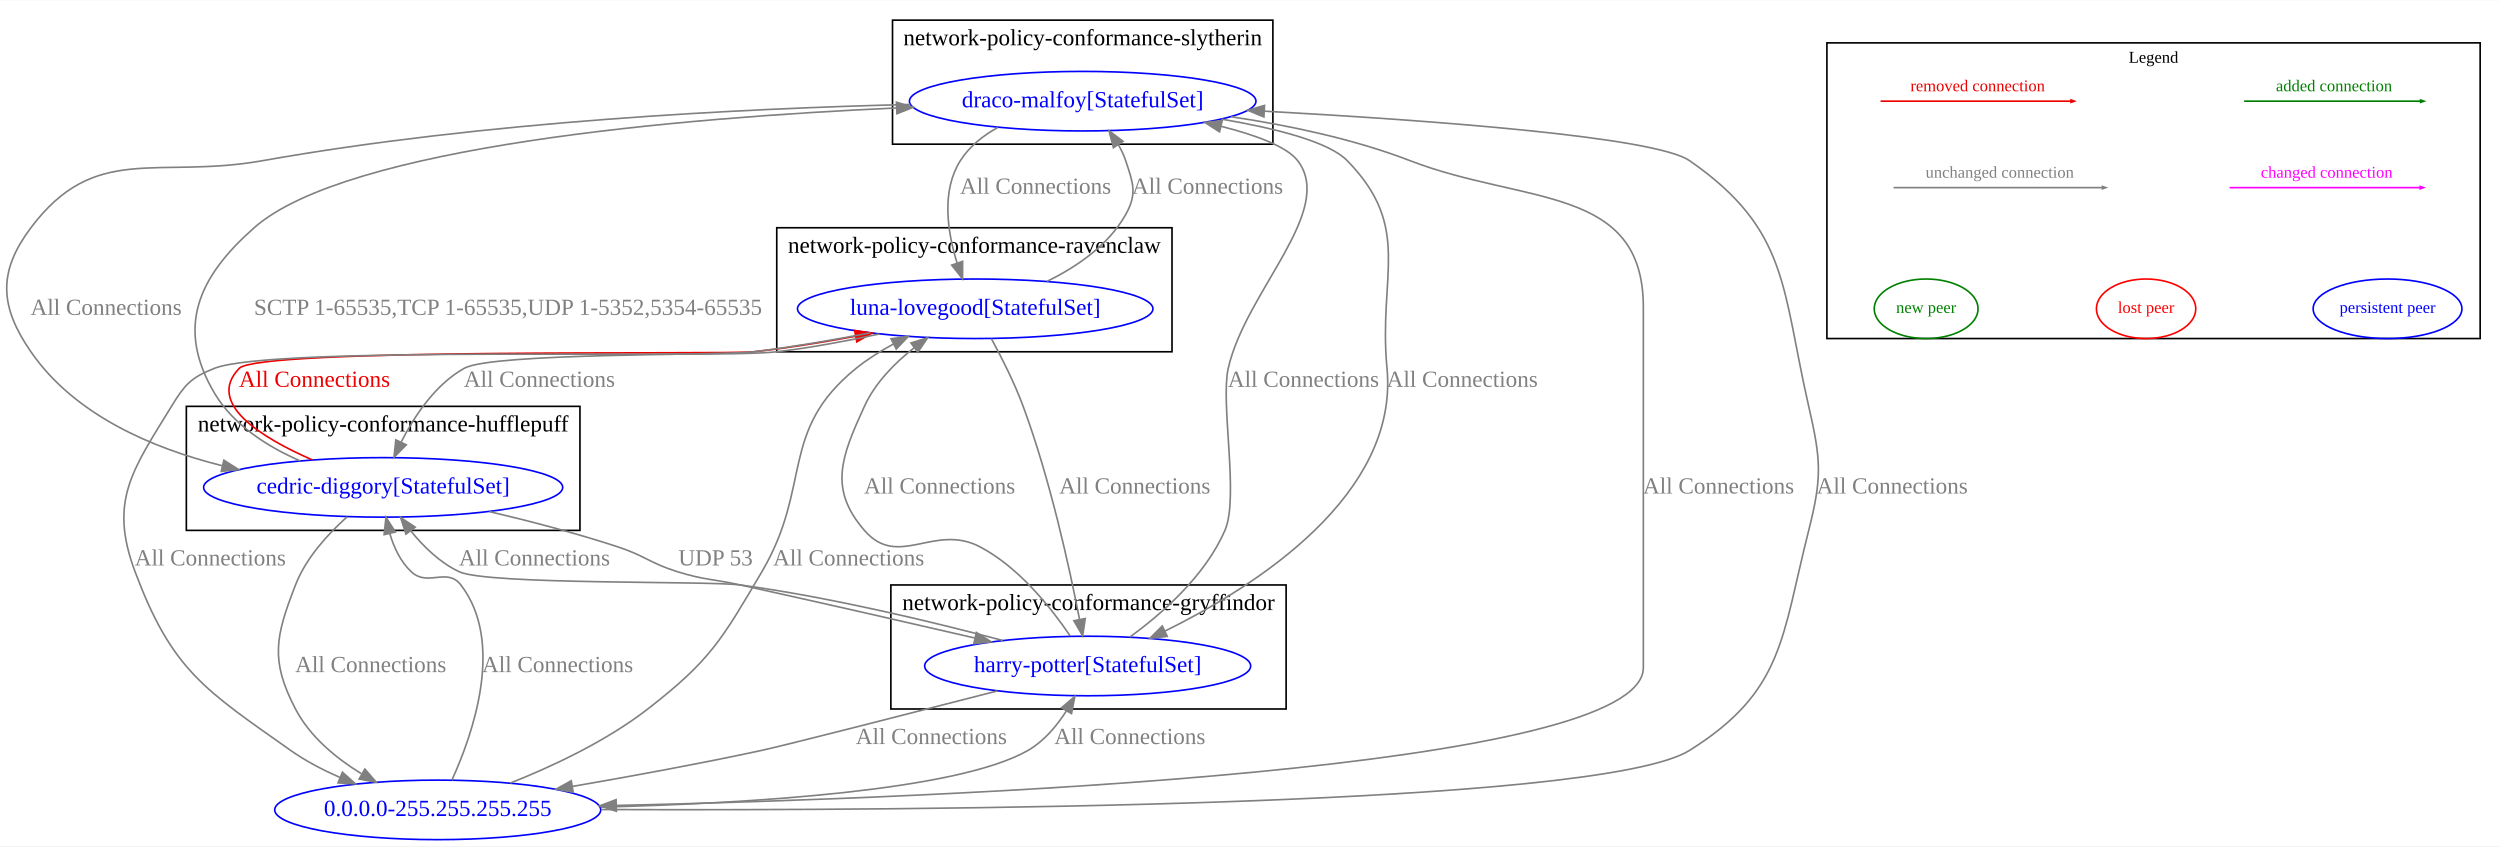
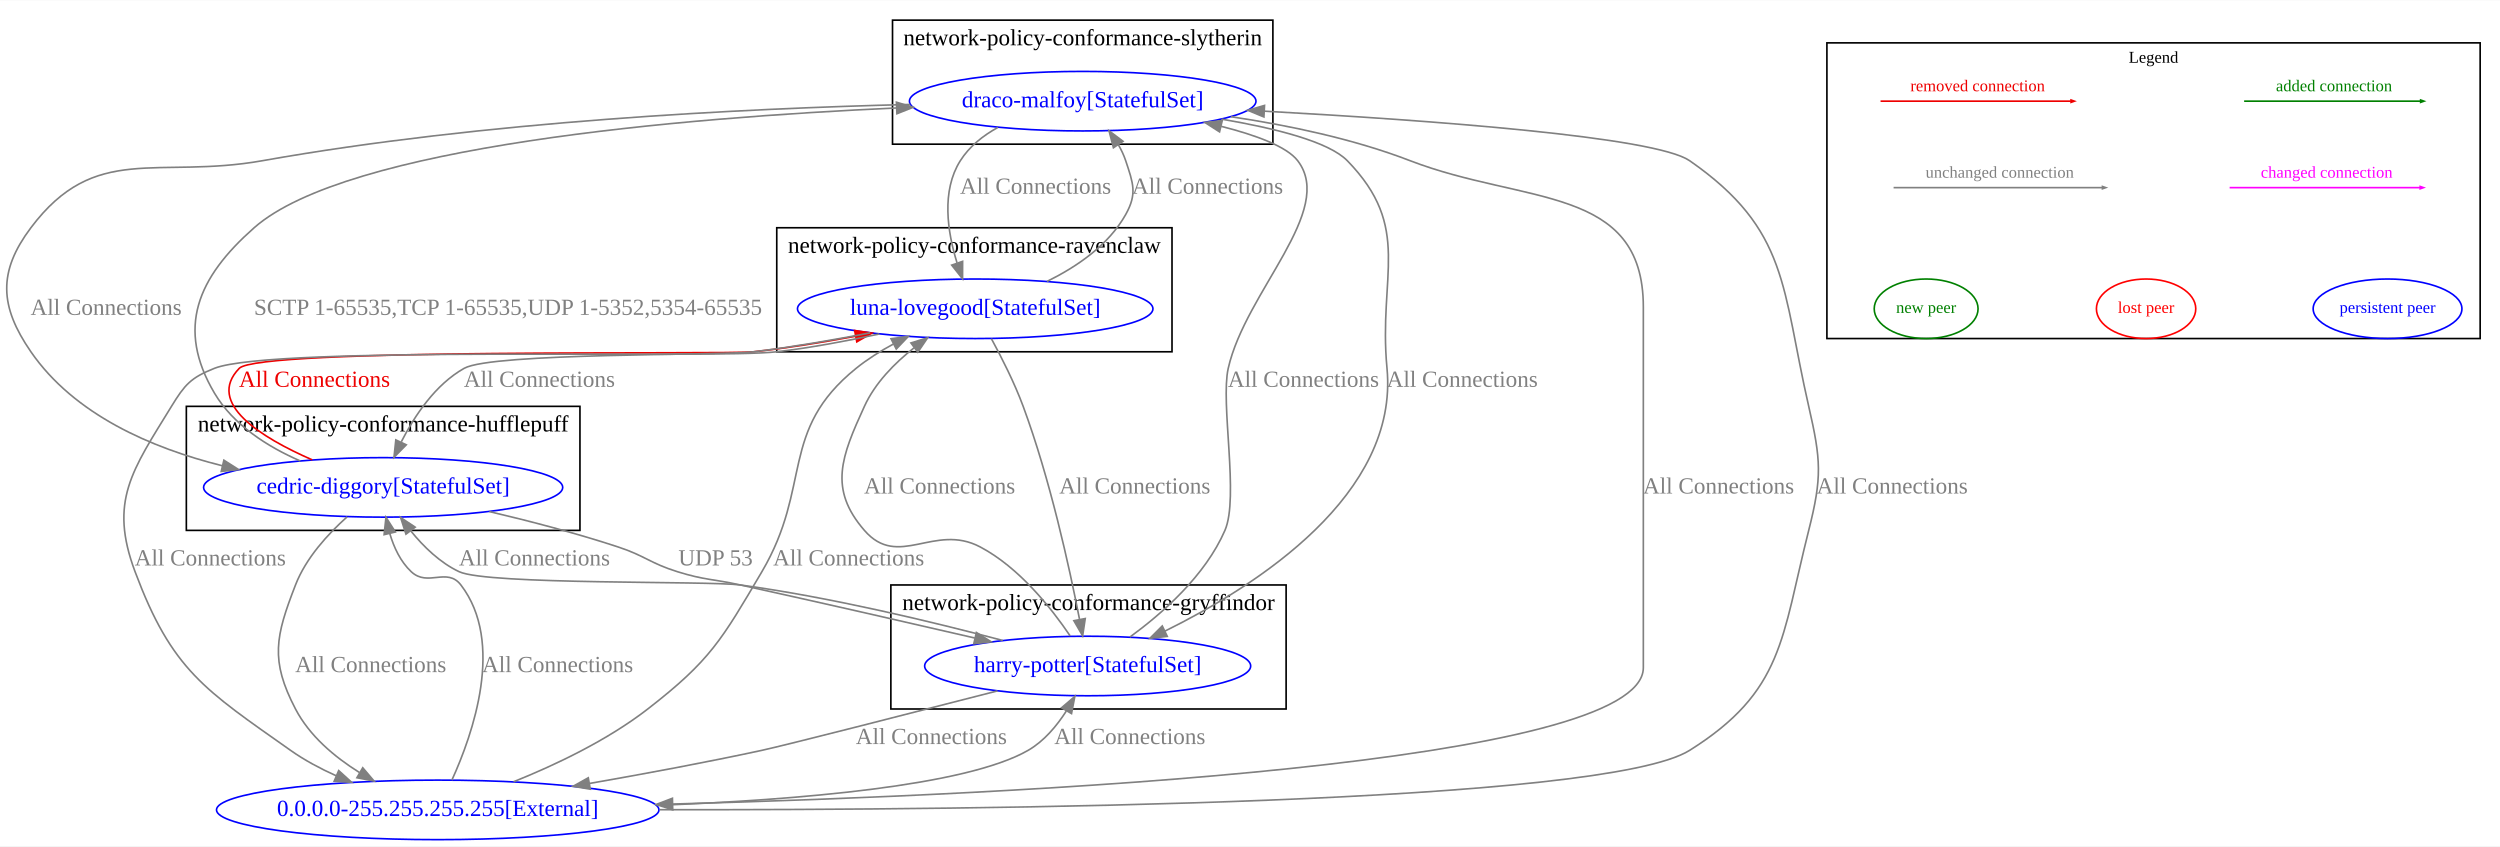
<svg xmlns="http://www.w3.org/2000/svg" width="1512pt" height="512pt" viewBox="0.00 0.00 1511.68 511.53">
  <g id="graph0" class="graph" transform="scale(1 1) rotate(0) translate(4 507.53)">
    <polygon fill="white" stroke="transparent" points="-4,4 -4,-507.53 1507.68,-507.53 1507.68,4 -4,4" />
+     <g id="clust5" class="cluster">
+       <polygon fill="none" stroke="black" points="1100.68,-303 1100.68,-481.79 1495.68,-481.79 1495.68,-303 1100.68,-303" />
+       <text text-anchor="middle" x="1298.18" y="-469.79" font-family="Times New Roman,serif" font-size="10.00">Legend</text>
+     </g>
    <g id="clust2" class="cluster">
      <polygon fill="none" stroke="black" points="108.68,-187 108.68,-262 346.68,-262 346.68,-187 108.68,-187" />
      <text text-anchor="middle" x="227.68" y="-246.8" font-family="Times New Roman,serif" font-size="14.00">network-policy-conformance-hufflepuff</text>
    </g>
    <g id="clust3" class="cluster">
      <polygon fill="none" stroke="black" points="465.68,-295 465.68,-370 704.68,-370 704.68,-295 465.68,-295" />
      <text text-anchor="middle" x="585.18" y="-354.8" font-family="Times New Roman,serif" font-size="14.00">network-policy-conformance-ravenclaw</text>
    </g>
    <g id="clust1" class="cluster">
      <polygon fill="none" stroke="black" points="534.68,-79 534.68,-154 773.68,-154 773.68,-79 534.68,-79" />
      <text text-anchor="middle" x="654.18" y="-138.8" font-family="Times New Roman,serif" font-size="14.00">network-policy-conformance-gryffindor</text>
-     </g>
-     <g id="clust5" class="cluster">
-       <polygon fill="none" stroke="black" points="1100.68,-303 1100.68,-481.79 1495.68,-481.79 1495.68,-303 1100.68,-303" />
-       <text text-anchor="middle" x="1298.18" y="-469.79" font-family="Times New Roman,serif" font-size="10.00">Legend</text>
    </g>
    <g id="clust4" class="cluster">
      <polygon fill="none" stroke="black" points="535.68,-420.53 535.68,-495.53 765.68,-495.53 765.68,-420.53 535.68,-420.53" />
      <text text-anchor="middle" x="650.68" y="-480.33" font-family="Times New Roman,serif" font-size="14.00">network-policy-conformance-slytherin</text>
    </g>
    <g id="node1" class="node">
      <ellipse fill="none" stroke="blue" cx="653.68" cy="-105" rx="98.58" ry="18" />
      <text text-anchor="middle" x="653.68" y="-101.3" font-family="Times New Roman,serif" font-size="14.00" fill="blue">harry-potter[StatefulSet]</text>
    </g>
    <g id="node2" class="node">
      <ellipse fill="none" stroke="blue" cx="227.68" cy="-213" rx="108.58" ry="18" />
      <text text-anchor="middle" x="227.68" y="-209.3" font-family="Times New Roman,serif" font-size="14.00" fill="blue">cedric-diggory[StatefulSet]</text>
    </g>
    <g id="edge6" class="edge">
      <path fill="none" stroke="grey" d="M602.37,-120.42C560.13,-131.63 498.52,-146.5 443.68,-154 424.94,-156.56 290.81,-154 273.68,-162 262.1,-167.41 252.09,-177.18 244.39,-186.67" />
      <polygon fill="grey" stroke="grey" points="241.47,-184.72 238.23,-194.81 247.06,-188.94 241.47,-184.72" />
      <text text-anchor="middle" x="319.18" y="-165.8" font-family="Times New Roman,serif" font-size="14.00" fill="grey">All Connections</text>
    </g>
    <g id="node3" class="node">
      <ellipse fill="none" stroke="blue" cx="585.68" cy="-321" rx="107.48" ry="18" />
      <text text-anchor="middle" x="585.68" y="-317.3" font-family="Times New Roman,serif" font-size="14.00" fill="blue">luna-lovegood[StatefulSet]</text>
    </g>
    <g id="edge7" class="edge">
      <path fill="none" stroke="grey" d="M643.08,-123.2C631.8,-139.9 612.32,-164.52 588.68,-177 560.88,-191.67 539.27,-163.26 518.68,-187 496.84,-212.18 504.82,-231.68 518.68,-262 525.12,-276.1 536.87,-288.08 548.75,-297.43" />
      <polygon fill="grey" stroke="grey" points="546.81,-300.35 556.93,-303.48 550.97,-294.72 546.81,-300.35" />
      <text text-anchor="middle" x="564.18" y="-209.3" font-family="Times New Roman,serif" font-size="14.00" fill="grey">All Connections</text>
    </g>
    <g id="node4" class="node">
      <ellipse fill="none" stroke="blue" cx="650.68" cy="-446.53" rx="104.78" ry="18" />
      <text text-anchor="middle" x="650.68" y="-442.83" font-family="Times New Roman,serif" font-size="14.00" fill="blue">draco-malfoy[StatefulSet]</text>
    </g>
    <g id="edge8" class="edge">
      <path fill="none" stroke="grey" d="M679.2,-122.49C698.94,-136.86 724.82,-159.66 736.68,-187 745.34,-206.99 733.87,-263.75 738.68,-285 749.21,-331.59 803.78,-380.38 780.68,-410.53 774.14,-419.05 755.54,-425.97 734.38,-431.33" />
      <polygon fill="grey" stroke="grey" points="733.42,-427.96 724.51,-433.69 735.05,-434.77 733.42,-427.96" />
      <text text-anchor="middle" x="784.18" y="-273.8" font-family="Times New Roman,serif" font-size="14.00" fill="grey">All Connections</text>
    </g>
    <g id="node5" class="node">
-       <ellipse fill="none" stroke="blue" cx="260.68" cy="-18" rx="98.58" ry="18" />
-       <text text-anchor="middle" x="260.68" y="-14.3" font-family="Times New Roman,serif" font-size="14.00" fill="blue">0.0.0.0-255.255.255.255</text>
+       <ellipse fill="none" stroke="blue" cx="260.68" cy="-18" rx="133.78" ry="18" />
+       <text text-anchor="middle" x="260.68" y="-14.3" font-family="Times New Roman,serif" font-size="14.00" fill="blue">0.0.0.0-255.255.255.255[External]</text>
    </g>
    <g id="edge5" class="edge">
-       <path fill="none" stroke="grey" d="M599.15,-89.95C545.82,-76.24 470.64,-57.02 456.68,-54 419.31,-45.93 377.65,-38.3 342.39,-32.24" />
-       <polygon fill="grey" stroke="grey" points="342.58,-28.72 332.14,-30.49 341.41,-35.62 342.58,-28.72" />
+       <path fill="none" stroke="grey" d="M599.15,-89.95C545.82,-76.24 470.64,-57.02 456.68,-54 422.84,-46.7 385.48,-39.75 352.54,-34" />
+       <polygon fill="grey" stroke="grey" points="352.92,-30.51 342.47,-32.26 351.72,-37.41 352.92,-30.51" />
      <text text-anchor="middle" x="559.18" y="-57.8" font-family="Times New Roman,serif" font-size="14.00" fill="grey">All Connections</text>
    </g>
    <g id="edge10" class="edge">
      <path fill="none" stroke="grey" d="M291.88,-198.37C316.46,-192.59 344.59,-185.26 369.68,-177 386.14,-171.58 389.12,-167.14 405.68,-162 422.16,-156.88 426.82,-157.7 443.68,-154 491.09,-143.59 544.41,-131.4 585.46,-121.91" />
      <polygon fill="grey" stroke="grey" points="586.4,-125.28 595.35,-119.62 584.82,-118.46 586.4,-125.28" />
      <text text-anchor="middle" x="428.68" y="-165.8" font-family="Times New Roman,serif" font-size="14.00" fill="grey">UDP 53</text>
    </g>
    <g id="edge11" class="edge">
      <path fill="none" stroke="#ee0000" d="M184.82,-229.63C153.7,-243.23 120.33,-263.99 140.68,-285 152.7,-297.42 434.49,-293.13 451.68,-295 471.8,-297.19 493.44,-300.71 513.33,-304.42" />
      <polygon fill="#ee0000" stroke="#ee0000" points="512.77,-307.88 523.25,-306.31 514.08,-301 512.77,-307.88" />
      <text text-anchor="middle" x="186.18" y="-273.8" font-family="Times New Roman,serif" font-size="14.00" fill="#ee0000">All Connections</text>
    </g>
    <g id="edge12" class="edge">
      <path fill="none" stroke="grey" d="M177.57,-228.97C157.79,-237.61 137.1,-250.7 125.68,-270 102.4,-309.33 115.39,-339.77 149.68,-370 205.72,-419.42 408.04,-436.51 537.8,-442.41" />
      <polygon fill="grey" stroke="grey" points="538.03,-445.93 548.18,-442.87 538.34,-438.93 538.03,-445.93" />
      <text text-anchor="middle" x="303.18" y="-317.3" font-family="Times New Roman,serif" font-size="14.00" fill="grey">SCTP 1-65535,TCP 1-65535,UDP 1-5352,5354-65535</text>
    </g>
    <g id="edge9" class="edge">
-       <path fill="none" stroke="grey" d="M205.91,-195.21C194.24,-184.78 180.99,-170.28 174.68,-154 162.62,-122.92 159.26,-108.55 174.68,-79 183.33,-62.4 198.91,-49.46 214.45,-39.91" />
-       <polygon fill="grey" stroke="grey" points="216.62,-42.7 223.54,-34.68 213.13,-36.63 216.62,-42.7" />
+       <path fill="none" stroke="grey" d="M205.91,-195.21C194.24,-184.78 180.99,-170.28 174.68,-154 162.62,-122.92 159.26,-108.55 174.68,-79 183.12,-62.81 198.15,-50.09 213.31,-40.62" />
+       <polygon fill="grey" stroke="grey" points="215.34,-43.48 222.2,-35.41 211.81,-37.44 215.34,-43.48" />
      <text text-anchor="middle" x="220.18" y="-101.3" font-family="Times New Roman,serif" font-size="14.00" fill="grey">All Connections</text>
    </g>
    <g id="edge14" class="edge">
      <path fill="none" stroke="grey" d="M595.45,-302.93C601.63,-291.6 609.4,-276.25 614.68,-262 630.88,-218.2 642.56,-165.03 648.71,-133.44" />
      <polygon fill="grey" stroke="grey" points="652.22,-133.7 650.65,-123.22 645.34,-132.39 652.22,-133.7" />
      <text text-anchor="middle" x="682.18" y="-209.3" font-family="Times New Roman,serif" font-size="14.00" fill="grey">All Connections</text>
    </g>
    <g id="edge15" class="edge">
      <path fill="none" stroke="grey" d="M522.2,-306.44C499.99,-302.16 474.82,-297.81 451.68,-295 432.34,-292.65 293.65,-294.54 276.68,-285 259.27,-275.22 246.7,-256.37 238.65,-240.55" />
      <polygon fill="grey" stroke="grey" points="241.67,-238.74 234.23,-231.2 235.34,-241.73 241.67,-238.74" />
      <text text-anchor="middle" x="322.18" y="-273.8" font-family="Times New Roman,serif" font-size="14.00" fill="grey">All Connections</text>
    </g>
    <g id="edge16" class="edge">
      <path fill="none" stroke="grey" d="M629.09,-337.54C647.19,-346.42 666.36,-359.54 676.68,-378 683.73,-390.62 681.22,-396.8 676.68,-410.53 675.57,-413.86 674.01,-417.14 672.2,-420.27" />
      <polygon fill="grey" stroke="grey" points="669.26,-418.37 666.6,-428.62 675.07,-422.27 669.26,-418.37" />
      <text text-anchor="middle" x="726.18" y="-390.56" font-family="Times New Roman,serif" font-size="14.00" fill="grey">All Connections</text>
    </g>
    <g id="edge13" class="edge">
-       <path fill="none" stroke="grey" d="M527.72,-305.78C508.14,-301.55 486.07,-297.41 465.68,-295 428.14,-290.57 160.82,-298.91 125.68,-285 111.33,-279.32 107.74,-275.15 99.68,-262 75.89,-223.2 61.73,-204.62 77.68,-162 99.98,-102.4 119.69,-90.7 171.68,-54 180.71,-47.62 191.07,-42.19 201.45,-37.65" />
-       <polygon fill="grey" stroke="grey" points="203.05,-40.78 210.95,-33.73 200.38,-34.31 203.05,-40.78" />
+       <path fill="none" stroke="grey" d="M527.72,-305.78C508.14,-301.55 486.07,-297.41 465.68,-295 428.14,-290.57 160.82,-298.91 125.68,-285 111.33,-279.32 107.74,-275.15 99.68,-262 75.89,-223.2 61.73,-204.62 77.68,-162 99.98,-102.4 119.69,-90.7 171.68,-54 180.1,-48.05 189.69,-42.93 199.36,-38.58" />
+       <polygon fill="grey" stroke="grey" points="200.8,-41.77 208.64,-34.65 198.06,-35.33 200.8,-41.77" />
      <text text-anchor="middle" x="123.18" y="-165.8" font-family="Times New Roman,serif" font-size="14.00" fill="grey">All Connections</text>
    </g>
    <g id="edge18" class="edge">
      <path fill="none" stroke="grey" d="M734.62,-435.66C767.27,-430.13 799.52,-421.99 810.68,-410.53 850.3,-369.84 829.32,-341.55 834.68,-285 841.9,-208.73 756.35,-153.68 700.35,-126.08" />
      <polygon fill="grey" stroke="grey" points="701.82,-122.9 691.3,-121.72 698.79,-129.21 701.82,-122.9" />
      <text text-anchor="middle" x="880.18" y="-273.8" font-family="Times New Roman,serif" font-size="14.00" fill="grey">All Connections</text>
    </g>
    <g id="edge19" class="edge">
      <path fill="none" stroke="grey" d="M546.34,-444.55C445.43,-442.11 288.53,-434.35 154.68,-410.53 90.9,-399.18 53.59,-421.78 14.68,-370 -5.35,-343.35 -4.25,-322.44 14.68,-295 40.88,-257 87.43,-236.82 130.35,-226.1" />
      <polygon fill="grey" stroke="grey" points="131.37,-229.45 140.3,-223.76 129.77,-222.64 131.37,-229.45" />
      <text text-anchor="middle" x="60.18" y="-317.3" font-family="Times New Roman,serif" font-size="14.00" fill="grey">All Connections</text>
    </g>
    <g id="edge20" class="edge">
      <path fill="none" stroke="grey" d="M599.43,-430.67C590.4,-425.72 582.15,-419.17 576.68,-410.53 565.1,-392.25 568.88,-367.47 574.69,-348.78" />
      <polygon fill="grey" stroke="grey" points="578.07,-349.69 578.03,-339.1 571.46,-347.41 578.07,-349.69" />
      <text text-anchor="middle" x="622.18" y="-390.56" font-family="Times New Roman,serif" font-size="14.00" fill="grey">All Connections</text>
    </g>
    <g id="edge17" class="edge">
-       <path fill="none" stroke="grey" d="M740.37,-437.12C775.02,-431.96 814.47,-423.71 848.68,-410.53 917.72,-383.92 989.68,-395.99 989.68,-322 989.68,-322 989.68,-322 989.68,-104 989.68,-42.25 571.66,-25.28 368.7,-20.68" />
-       <polygon fill="grey" stroke="grey" points="368.69,-17.18 358.61,-20.46 368.53,-24.18 368.69,-17.18" />
+       <path fill="none" stroke="grey" d="M740.37,-437.12C775.02,-431.96 814.47,-423.71 848.68,-410.53 917.72,-383.92 989.68,-395.99 989.68,-322 989.68,-322 989.68,-322 989.68,-104 989.68,-45.55 615.14,-27.22 402.98,-21.53" />
+       <polygon fill="grey" stroke="grey" points="402.78,-18.02 392.69,-21.26 402.6,-25.02 402.78,-18.02" />
      <text text-anchor="middle" x="1035.18" y="-209.3" font-family="Times New Roman,serif" font-size="14.00" fill="grey">All Connections</text>
    </g>
    <g id="edge1" class="edge">
-       <path fill="none" stroke="grey" d="M359.25,-19.68C449.44,-21.9 575.1,-29.5 617.68,-54 627.27,-59.52 634.99,-68.75 640.79,-77.79" />
+       <path fill="none" stroke="grey" d="M393.18,-20.74C478.5,-23.98 580.23,-32.45 617.68,-54 627.27,-59.52 634.99,-68.75 640.79,-77.79" />
      <polygon fill="grey" stroke="grey" points="637.87,-79.74 645.93,-86.62 643.92,-76.22 637.87,-79.74" />
      <text text-anchor="middle" x="679.18" y="-57.8" font-family="Times New Roman,serif" font-size="14.00" fill="grey">All Connections</text>
    </g>
    <g id="edge2" class="edge">
      <path fill="none" stroke="grey" d="M269.23,-35.97C281.89,-63.73 301.38,-119.25 274.68,-154 266.27,-164.94 254.75,-152.58 244.68,-162 238.2,-168.05 234.19,-176.67 231.71,-185.04" />
      <polygon fill="grey" stroke="grey" points="228.26,-184.42 229.38,-194.95 235.07,-186.02 228.26,-184.42" />
      <text text-anchor="middle" x="333.18" y="-101.3" font-family="Times New Roman,serif" font-size="14.00" fill="grey">All Connections</text>
    </g>
    <g id="edge3" class="edge">
-       <path fill="none" stroke="grey" d="M304.48,-34.18C330.26,-44.41 362.62,-59.58 387.68,-79 425.59,-108.39 432.31,-120.68 456.68,-162 487.27,-213.9 466.81,-247.13 513.68,-285 520.51,-290.52 528.36,-295.45 536.3,-299.74" />
+       <path fill="none" stroke="grey" d="M306.57,-35.02C332,-45.23 363.29,-60.1 387.68,-79 425.59,-108.39 432.31,-120.68 456.68,-162 487.27,-213.9 466.81,-247.13 513.68,-285 520.51,-290.52 528.36,-295.45 536.3,-299.74" />
      <polygon fill="grey" stroke="grey" points="534.77,-302.89 545.27,-304.32 537.95,-296.65 534.77,-302.89" />
      <text text-anchor="middle" x="509.18" y="-165.8" font-family="Times New Roman,serif" font-size="14.00" fill="grey">All Connections</text>
    </g>
    <g id="edge4" class="edge">
-       <path fill="none" stroke="grey" d="M359.51,-18.21C552.04,-17.44 963.31,-19.89 1017.68,-54 1074.61,-89.73 1073.17,-121.84 1089.68,-187 1097.86,-219.31 1097.13,-229.51 1089.68,-262 1073.26,-333.5 1077.92,-368.67 1017.68,-410.53 996.84,-425 861.03,-434.97 760.66,-440.47" />
+       <path fill="none" stroke="grey" d="M394.88,-18.11C598.27,-17.83 966.45,-21.85 1017.68,-54 1074.61,-89.73 1073.17,-121.84 1089.68,-187 1097.86,-219.31 1097.13,-229.51 1089.68,-262 1073.26,-333.5 1077.92,-368.67 1017.68,-410.53 996.84,-425 861.03,-434.97 760.66,-440.47" />
      <polygon fill="grey" stroke="grey" points="760.25,-436.98 750.45,-441.02 760.63,-443.97 760.25,-436.98" />
      <text text-anchor="middle" x="1140.18" y="-209.3" font-family="Times New Roman,serif" font-size="14.00" fill="grey">All Connections</text>
    </g>
    <g id="edge21" class="edge">
      <path fill="none" stroke="#008000" d="M1352.96,-446.53C1379.32,-446.53 1431.21,-446.53 1459.38,-446.53" />
      <polygon fill="#008000" stroke="#008000" points="1459.7,-447.23 1461.7,-446.53 1459.7,-445.83 1459.7,-447.23" />
      <text text-anchor="middle" x="1407.32" y="-452.53" font-family="Times New Roman,serif" font-size="10.00" fill="#008000">added connection</text>
    </g>
    <g id="edge22" class="edge">
      <path fill="none" stroke="#ee0000" d="M1133.12,-446.53C1161.19,-446.53 1218.2,-446.53 1248.21,-446.53" />
      <polygon fill="#ee0000" stroke="#ee0000" points="1248.32,-447.23 1250.32,-446.53 1248.32,-445.83 1248.32,-447.23" />
      <text text-anchor="middle" x="1191.82" y="-452.53" font-family="Times New Roman,serif" font-size="10.00" fill="#ee0000">removed connection</text>
    </g>
    <g id="edge23" class="edge">
      <path fill="none" stroke="magenta" d="M1344.19,-394.26C1372.6,-394.26 1430.47,-394.26 1459.4,-394.26" />
      <polygon fill="magenta" stroke="magenta" points="1459.43,-394.96 1461.43,-394.26 1459.43,-393.56 1459.43,-394.96" />
      <text text-anchor="middle" x="1402.88" y="-400.26" font-family="Times New Roman,serif" font-size="10.00" fill="magenta">changed connection</text>
    </g>
    <g id="edge24" class="edge">
      <path fill="none" stroke="grey" d="M1141,-394.26C1171.13,-394.26 1235.32,-394.26 1267.08,-394.26" />
      <polygon fill="grey" stroke="grey" points="1267.31,-394.96 1269.31,-394.26 1267.31,-393.56 1267.31,-394.96" />
      <text text-anchor="middle" x="1205.18" y="-400.26" font-family="Times New Roman,serif" font-size="10.00" fill="grey">unchanged connection</text>
    </g>
    <g id="node14" class="node">
      <ellipse fill="none" stroke="#008000" cx="1160.68" cy="-321" rx="31.4" ry="18" />
      <text text-anchor="middle" x="1160.68" y="-318.5" font-family="Times New Roman,serif" font-size="10.00" fill="#008000">new peer</text>
    </g>
    <g id="node15" class="node">
      <ellipse fill="none" stroke="red" cx="1293.68" cy="-321" rx="30.04" ry="18" />
      <text text-anchor="middle" x="1293.68" y="-318.5" font-family="Times New Roman,serif" font-size="10.00" fill="red">lost peer</text>
    </g>
    <g id="node16" class="node">
      <ellipse fill="none" stroke="blue" cx="1439.68" cy="-321" rx="44.98" ry="18" />
      <text text-anchor="middle" x="1439.68" y="-318.5" font-family="Times New Roman,serif" font-size="10.00" fill="blue">persistent peer</text>
    </g>
  </g>
</svg>
